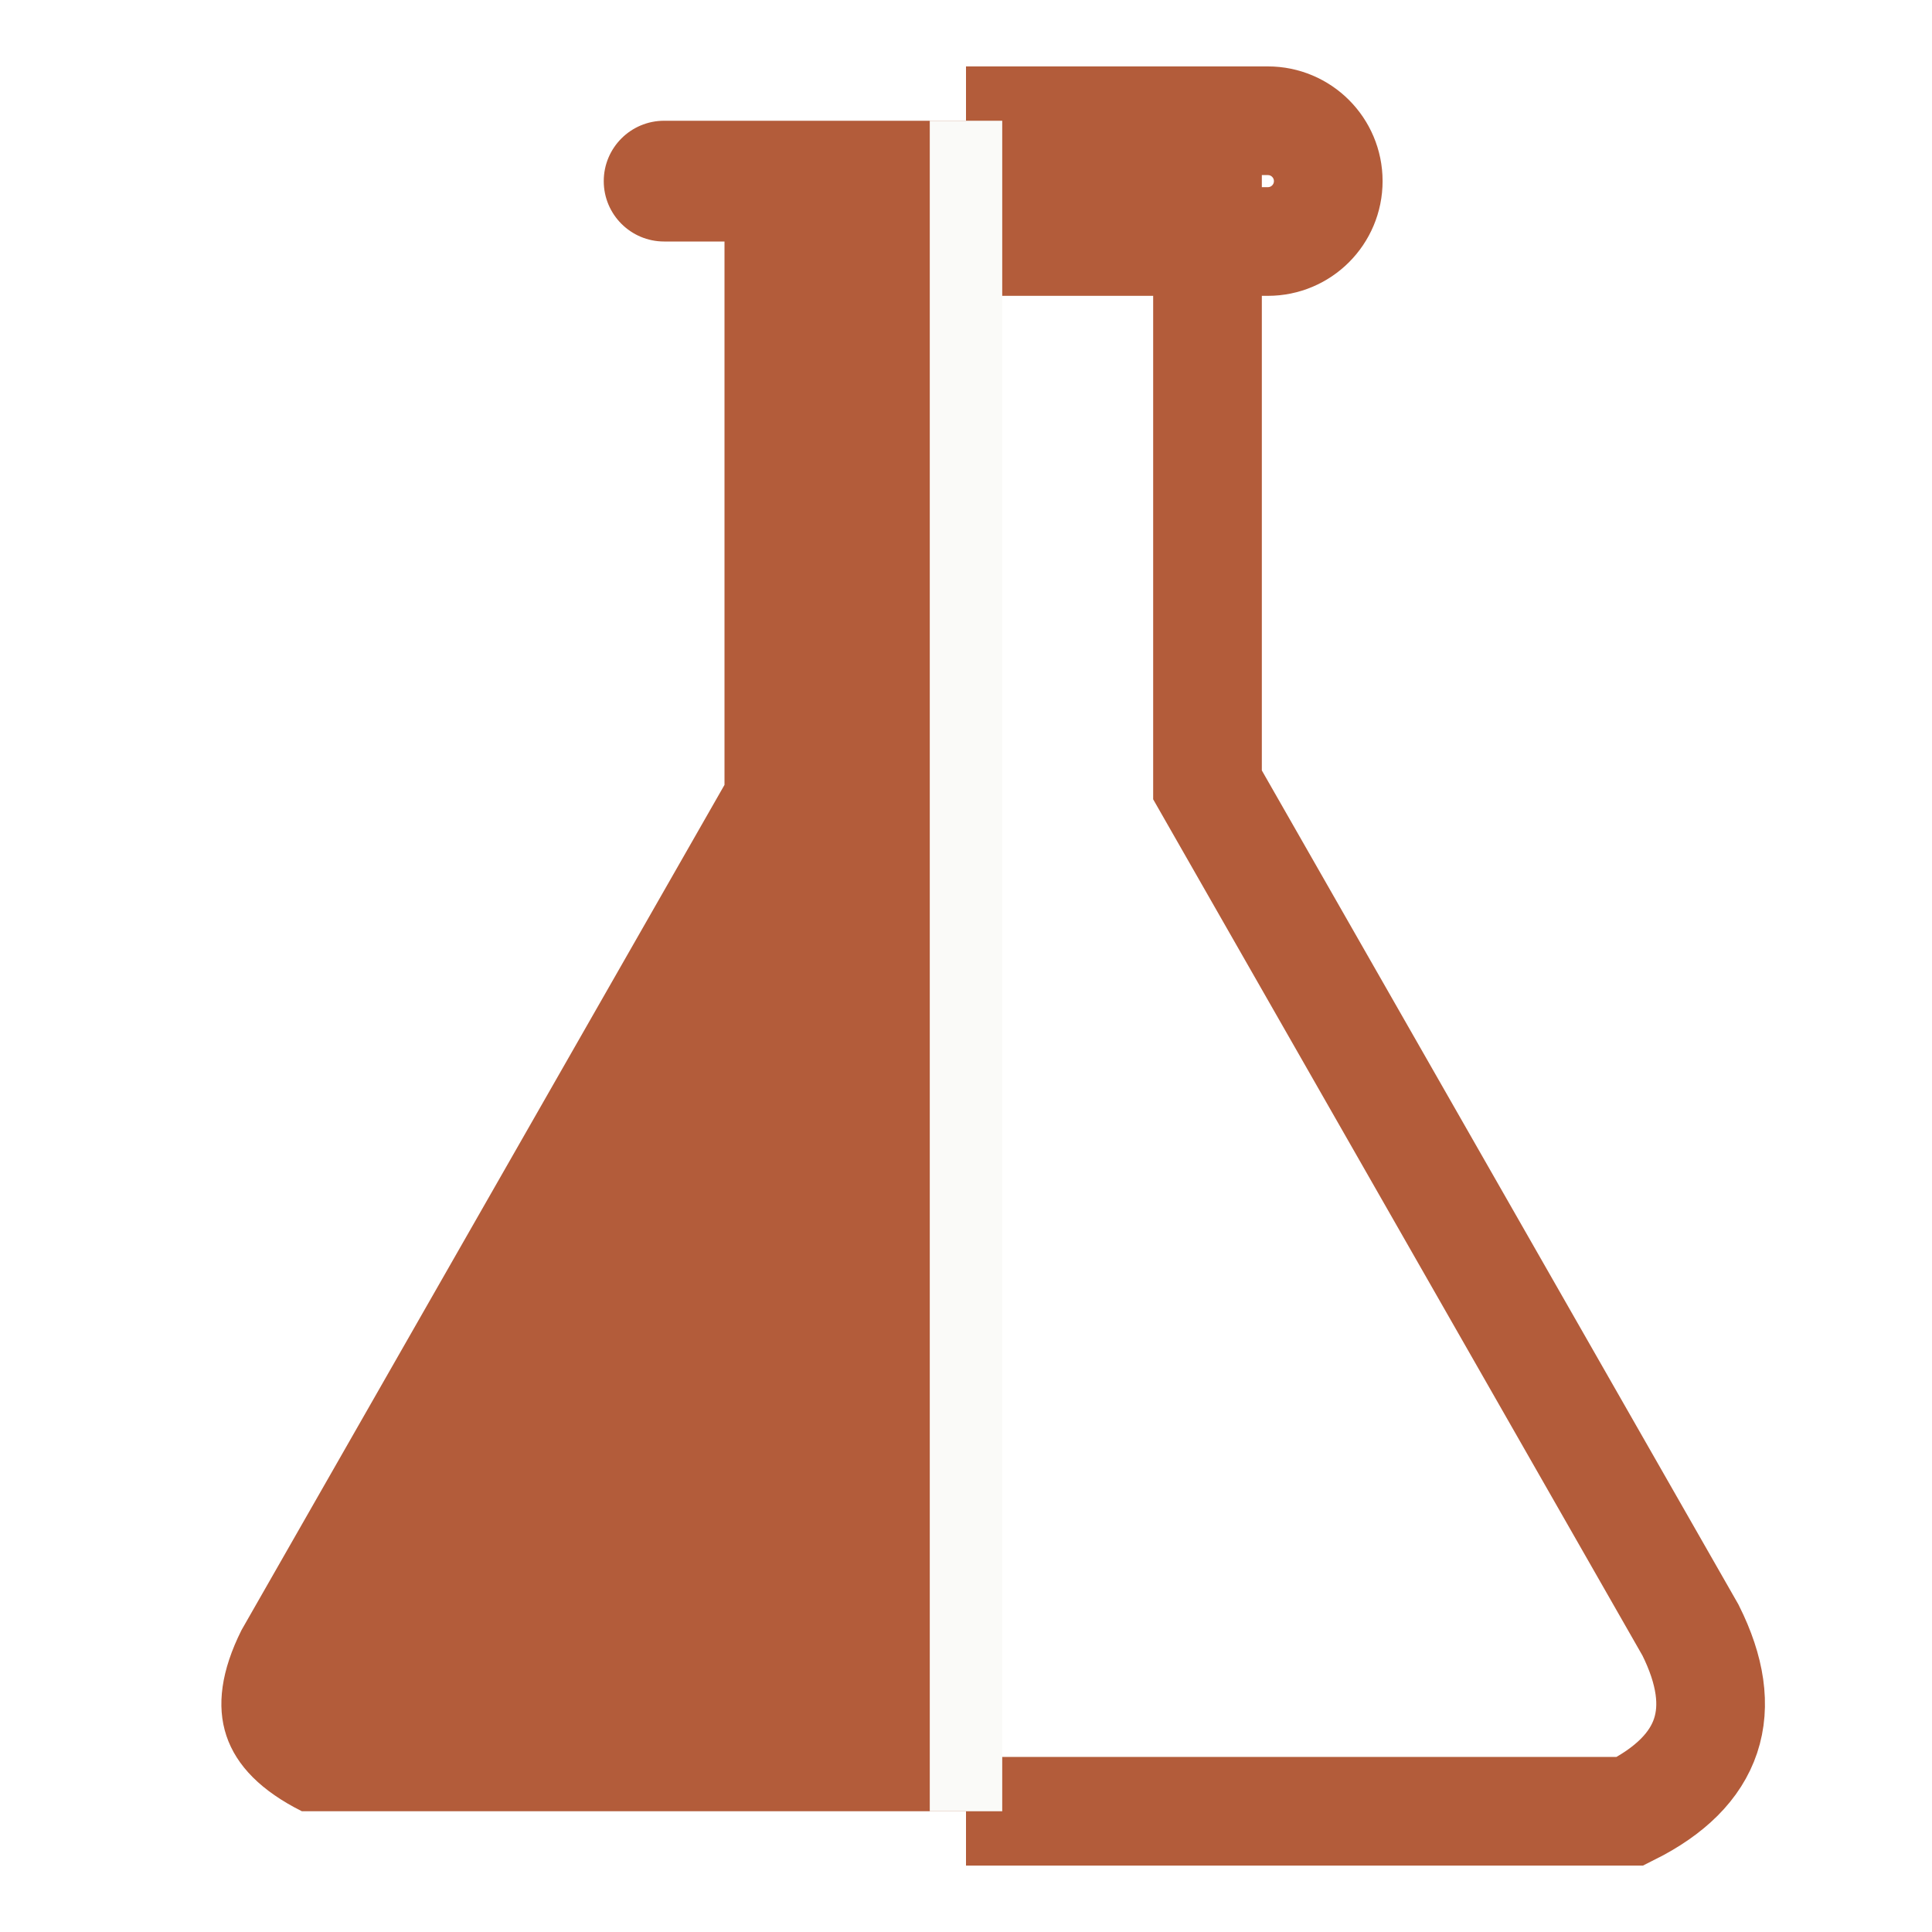
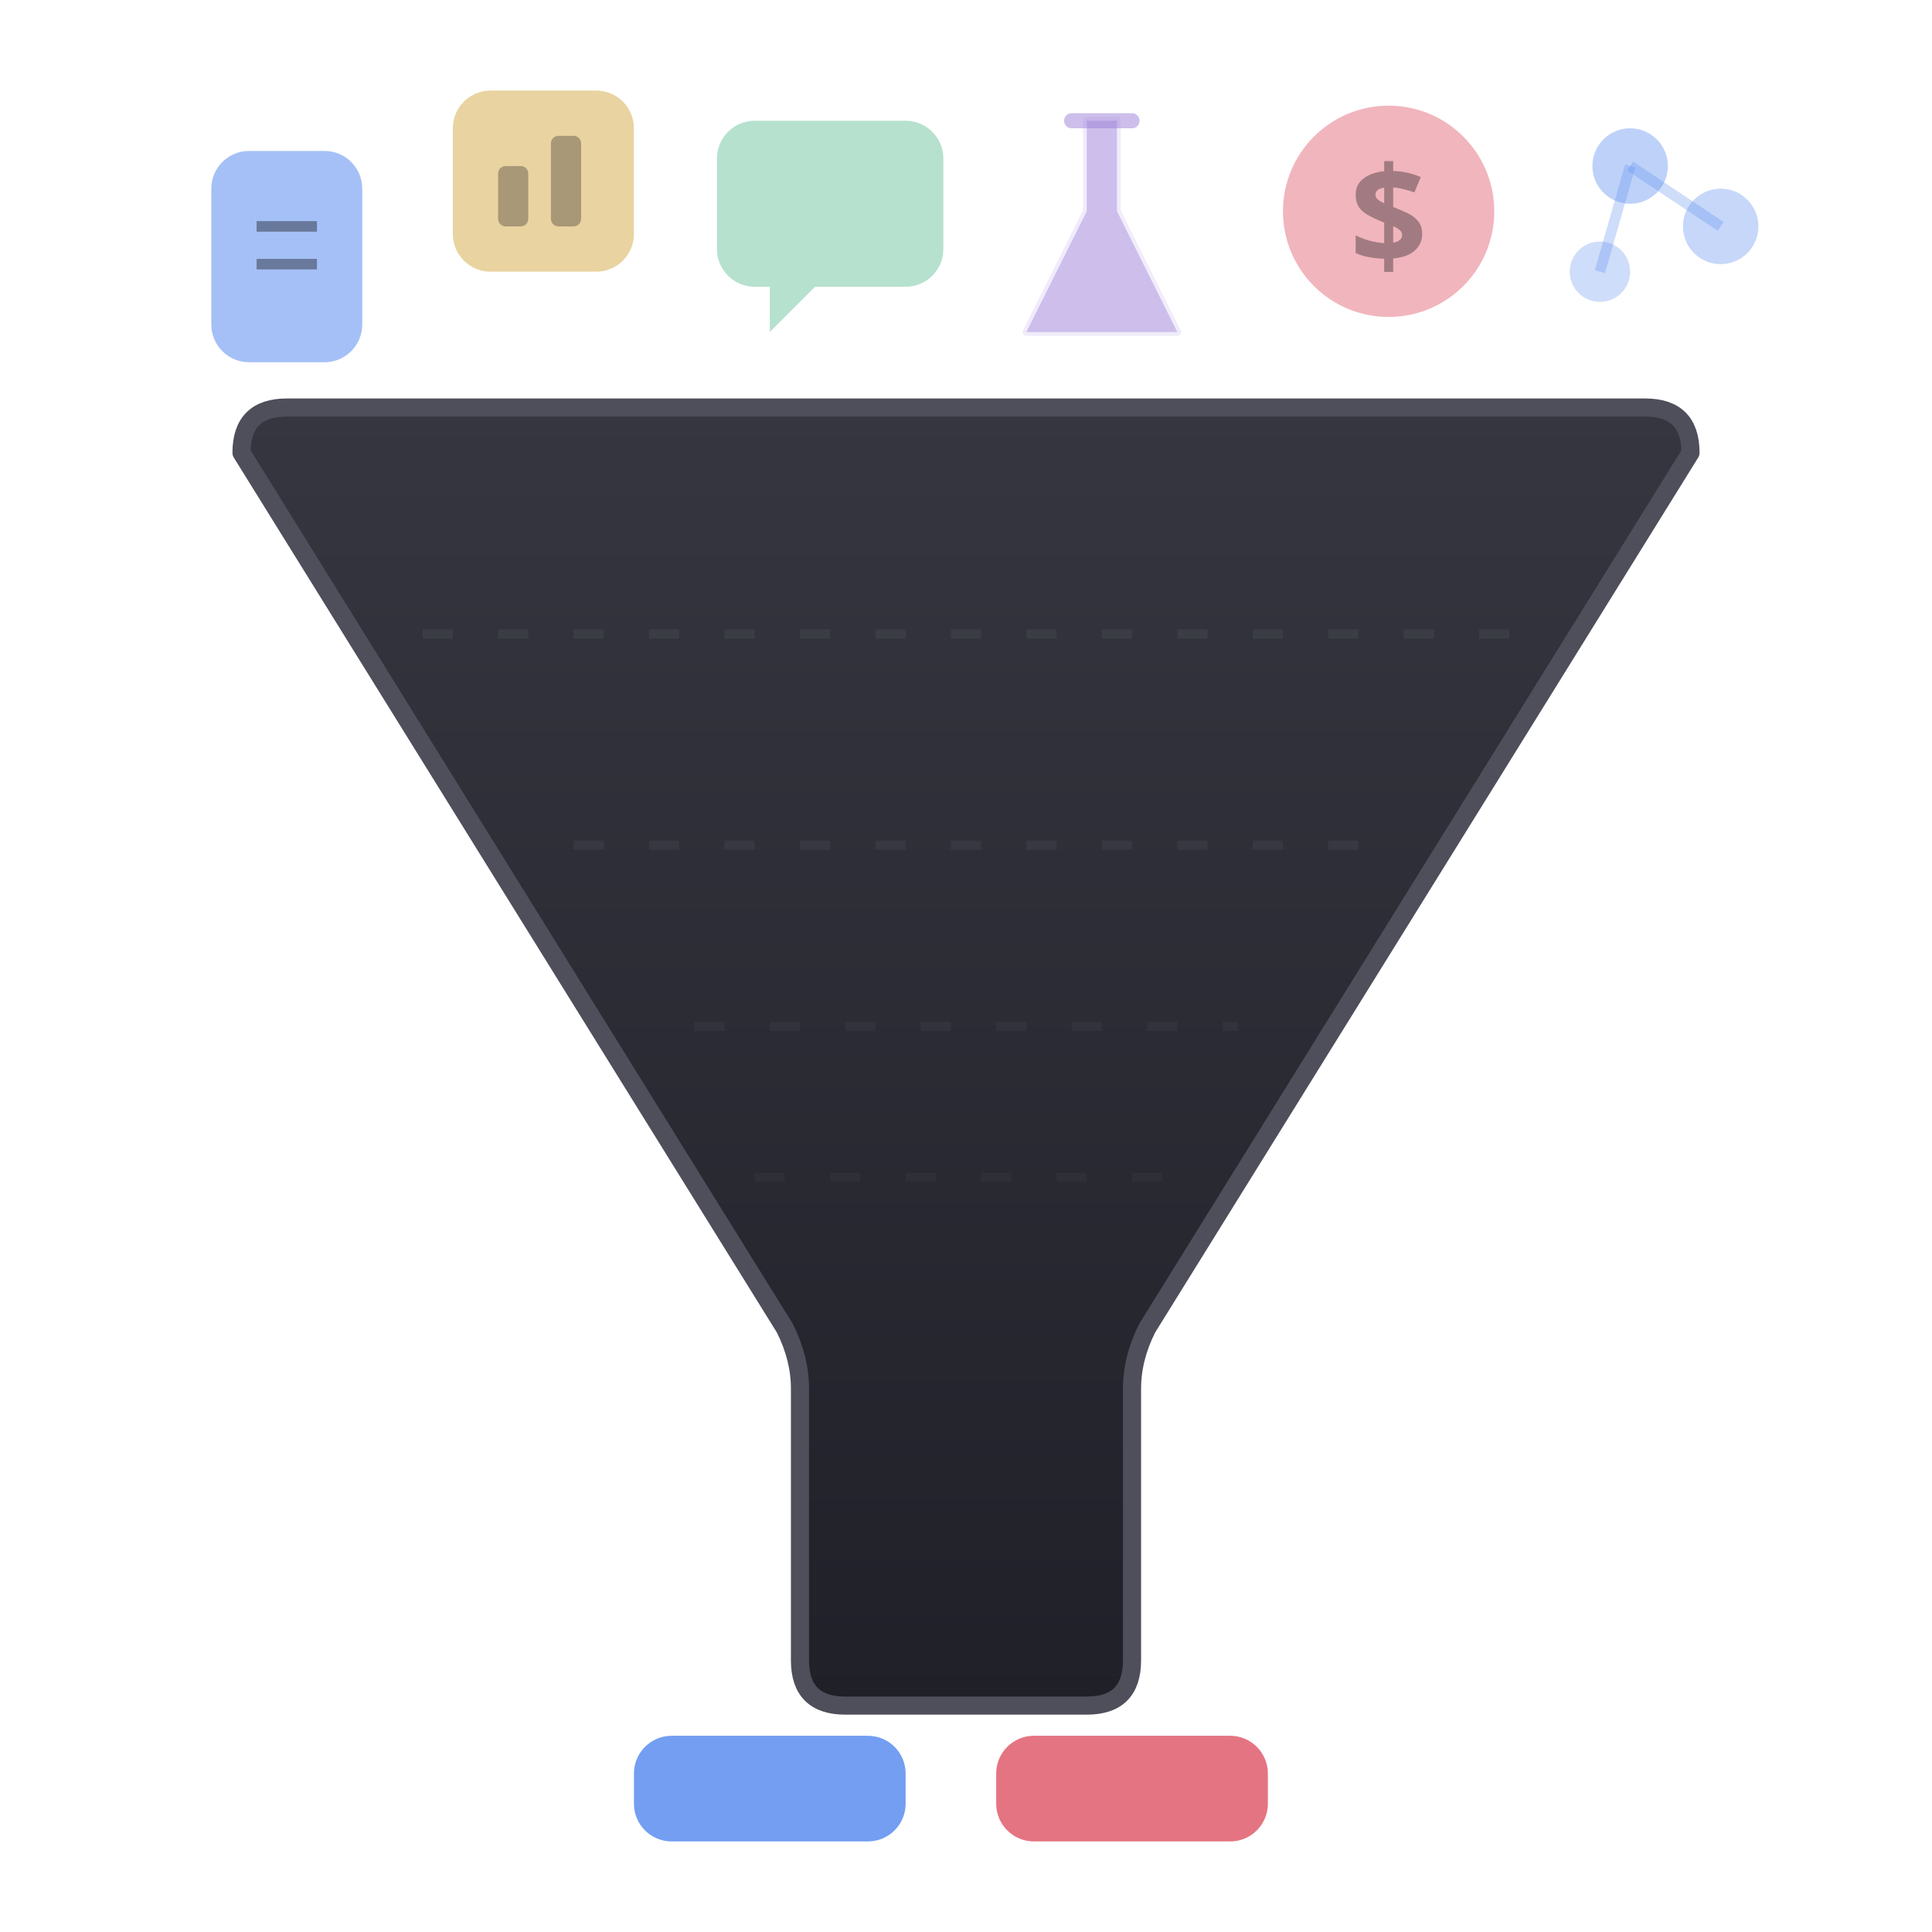
- <svg xmlns="http://www.w3.org/2000/svg" viewBox="0 0 32 32" width="32" height="32">
+ <svg xmlns="http://www.w3.org/2000/svg" viewBox="0 0 128 128">
  <defs>
-     <clipPath id="left">
-       <rect x="0" y="0" width="16" height="32" />
-     </clipPath>
-     <clipPath id="right">
-       <rect x="16" y="0" width="16" height="32" />
-     </clipPath>
+     <linearGradient id="funnel-g" x1="0.5" y1="0" x2="0.5" y2="1">
+       <stop offset="0%" stop-color="#35363f" />
+       <stop offset="100%" stop-color="#1f2028" />
+     </linearGradient>
  </defs>
-   <g clip-path="url(#left)">
-     <path d="M12 3 L12 13 L4 27 Q3 29 5 30 L27 30 Q29 29 28 27 L20 13 L20 3 Z" fill="#b35c3a" stroke="none" />
-     <rect x="10" y="2" width="12" height="2" rx="1" fill="#b35c3a" />
-   </g>
-   <g clip-path="url(#right)">
-     <path d="M12 3 L12 13 L4 27 Q3 29 5 30 L27 30 Q29 29 28 27 L20 13 L20 3 Z" fill="none" stroke="#b35c3a" stroke-width="1.8" />
-     <rect x="10" y="2" width="12" height="2" rx="1" fill="none" stroke="#b35c3a" stroke-width="1.8" />
-   </g>
-   <line x1="16" y1="2" x2="16" y2="30" stroke="#fafaf8" stroke-width="1.2" />
+   <rect x="14" y="10" width="10" height="14" rx="2.5" fill="#5b8def" opacity="0.55" />
+   <line x1="17" y1="15" x2="21" y2="15" stroke="#0e0f13" stroke-width="0.7" opacity="0.4" />
+   <line x1="17" y1="17.5" x2="21" y2="17.5" stroke="#0e0f13" stroke-width="0.7" opacity="0.4" />
+   <rect x="30" y="6" width="12" height="12" rx="2.5" fill="#d4a843" opacity="0.5" />
+   <rect x="33" y="11" width="2" height="4" rx="0.5" fill="#0e0f13" opacity="0.3" />
+   <rect x="36.5" y="9" width="2" height="6" rx="0.5" fill="#0e0f13" opacity="0.3" />
+   <path d="M50,8 h10 a2.5,2.5 0 0 1 2.5,2.5 v6 a2.5,2.5 0 0 1 -2.5,2.5 h-6 l-3,3 v-3 h-1 a2.5,2.5 0 0 1 -2.5,-2.5 v-6 a2.5,2.5 0 0 1 2.5,-2.5z" fill="#6ec4a0" opacity="0.5" />
+   <path d="M72,8 L72,14 L68,22 h10 L74,14 L74,8 Z" fill="#9b7ed8" opacity="0.5" stroke="#9b7ed8" stroke-width="0.5" stroke-linejoin="round" stroke-opacity="0.3" />
+   <line x1="71" y1="8" x2="75" y2="8" stroke="#9b7ed8" stroke-width="1" stroke-linecap="round" opacity="0.5" />
+   <circle cx="92" cy="14" r="7" fill="#e05c6c" opacity="0.45" />
+   <text x="92" y="17.5" text-anchor="middle" fill="#0e0f13" font-family="sans-serif" font-size="9" font-weight="700" opacity="0.35">$</text>
+   <circle cx="108" cy="11" r="2.5" fill="#5b8def" opacity="0.4" />
+   <circle cx="114" cy="15" r="2.5" fill="#5b8def" opacity="0.35" />
+   <circle cx="106" cy="18" r="2" fill="#5b8def" opacity="0.3" />
+   <line x1="108" y1="11" x2="114" y2="15" stroke="#5b8def" stroke-width="0.7" opacity="0.3" />
+   <line x1="108" y1="11" x2="106" y2="18" stroke="#5b8def" stroke-width="0.7" opacity="0.3" />
+   <path d="     M16,30     Q16,27 19,27     L109,27     Q112,27 112,30     L76,88     Q75,90 75,92     L75,110     Q75,113 72,113     L56,113     Q53,113 53,110     L53,92     Q53,90 52,88     Z   " fill="url(#funnel-g)" stroke="#4e4f5a" stroke-width="1.2" stroke-linejoin="round" />
+   <line x1="28" y1="42" x2="100" y2="42" stroke="#4e4f5a" stroke-width="0.6" opacity="0.35" stroke-dasharray="2,3" />
+   <line x1="38" y1="56" x2="90" y2="56" stroke="#4e4f5a" stroke-width="0.6" opacity="0.28" stroke-dasharray="2,3" />
+   <line x1="46" y1="68" x2="82" y2="68" stroke="#4e4f5a" stroke-width="0.6" opacity="0.2" stroke-dasharray="2,3" />
+   <line x1="50" y1="78" x2="78" y2="78" stroke="#4e4f5a" stroke-width="0.6" opacity="0.15" stroke-dasharray="2,3" />
+   <rect x="42" y="115" width="18" height="7" rx="2.5" fill="#5b8def" opacity="0.85" />
+   <rect x="66" y="115" width="18" height="7" rx="2.5" fill="#e05c6c" opacity="0.85" />
</svg>
